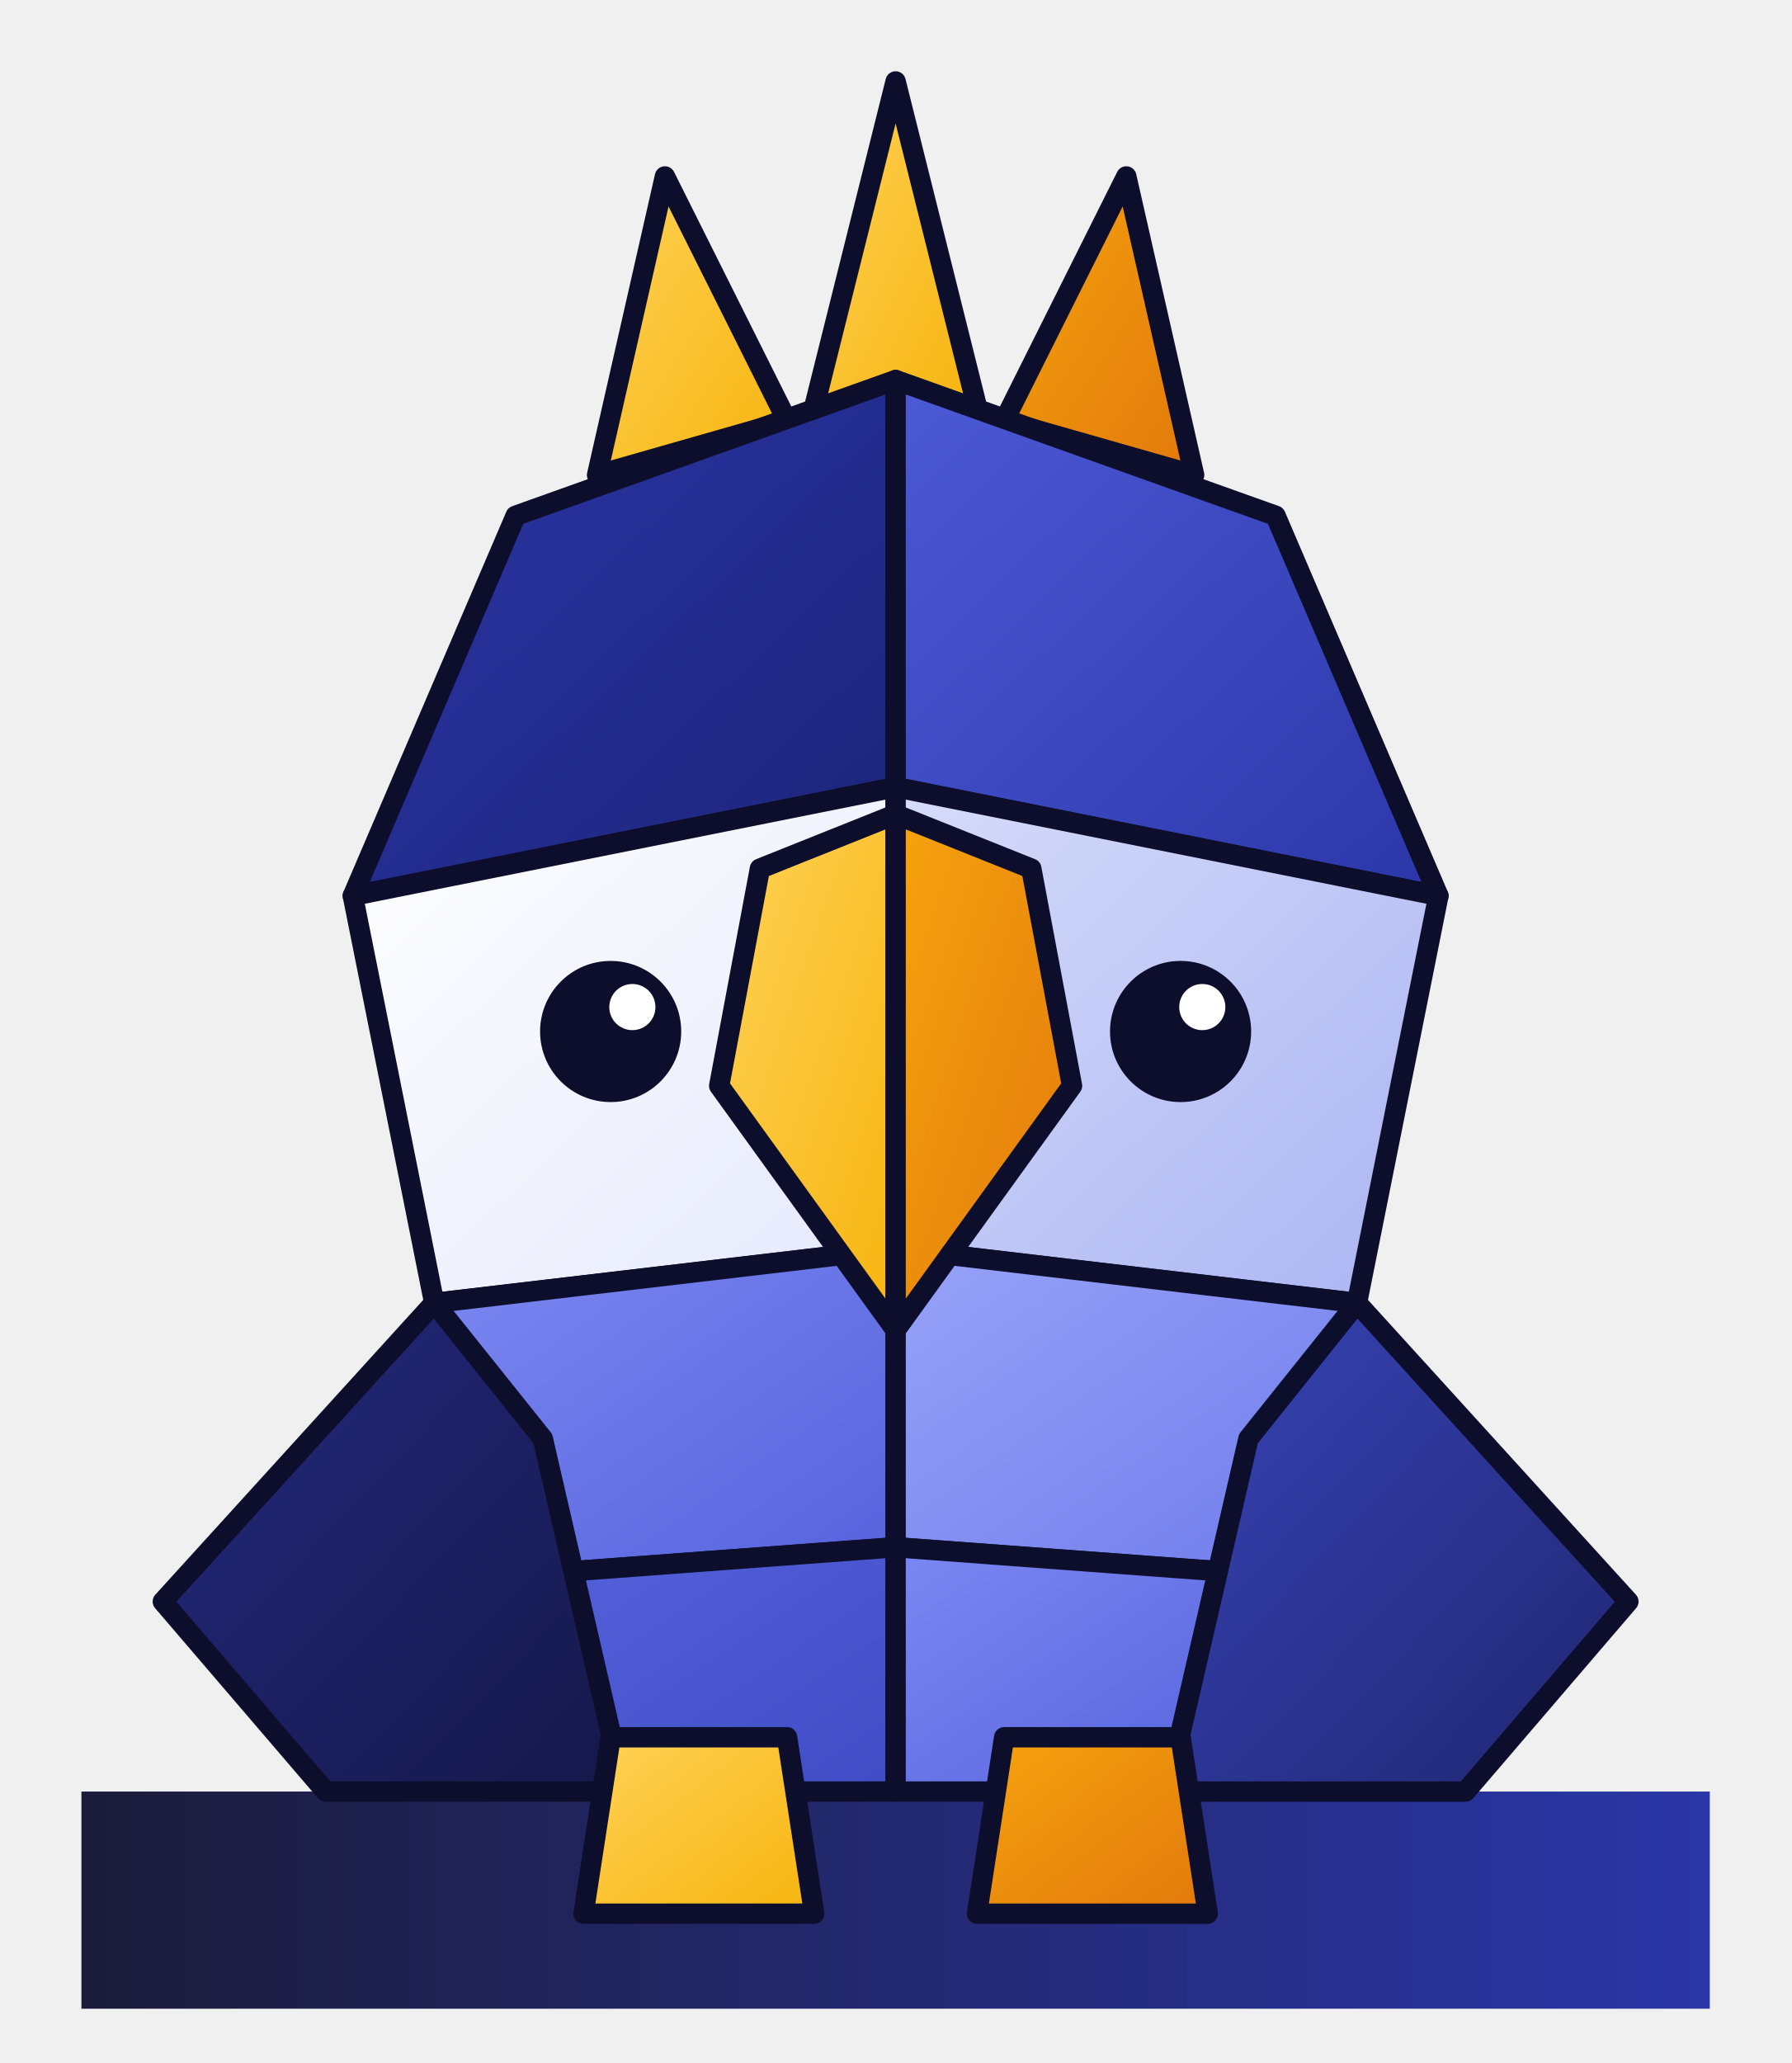
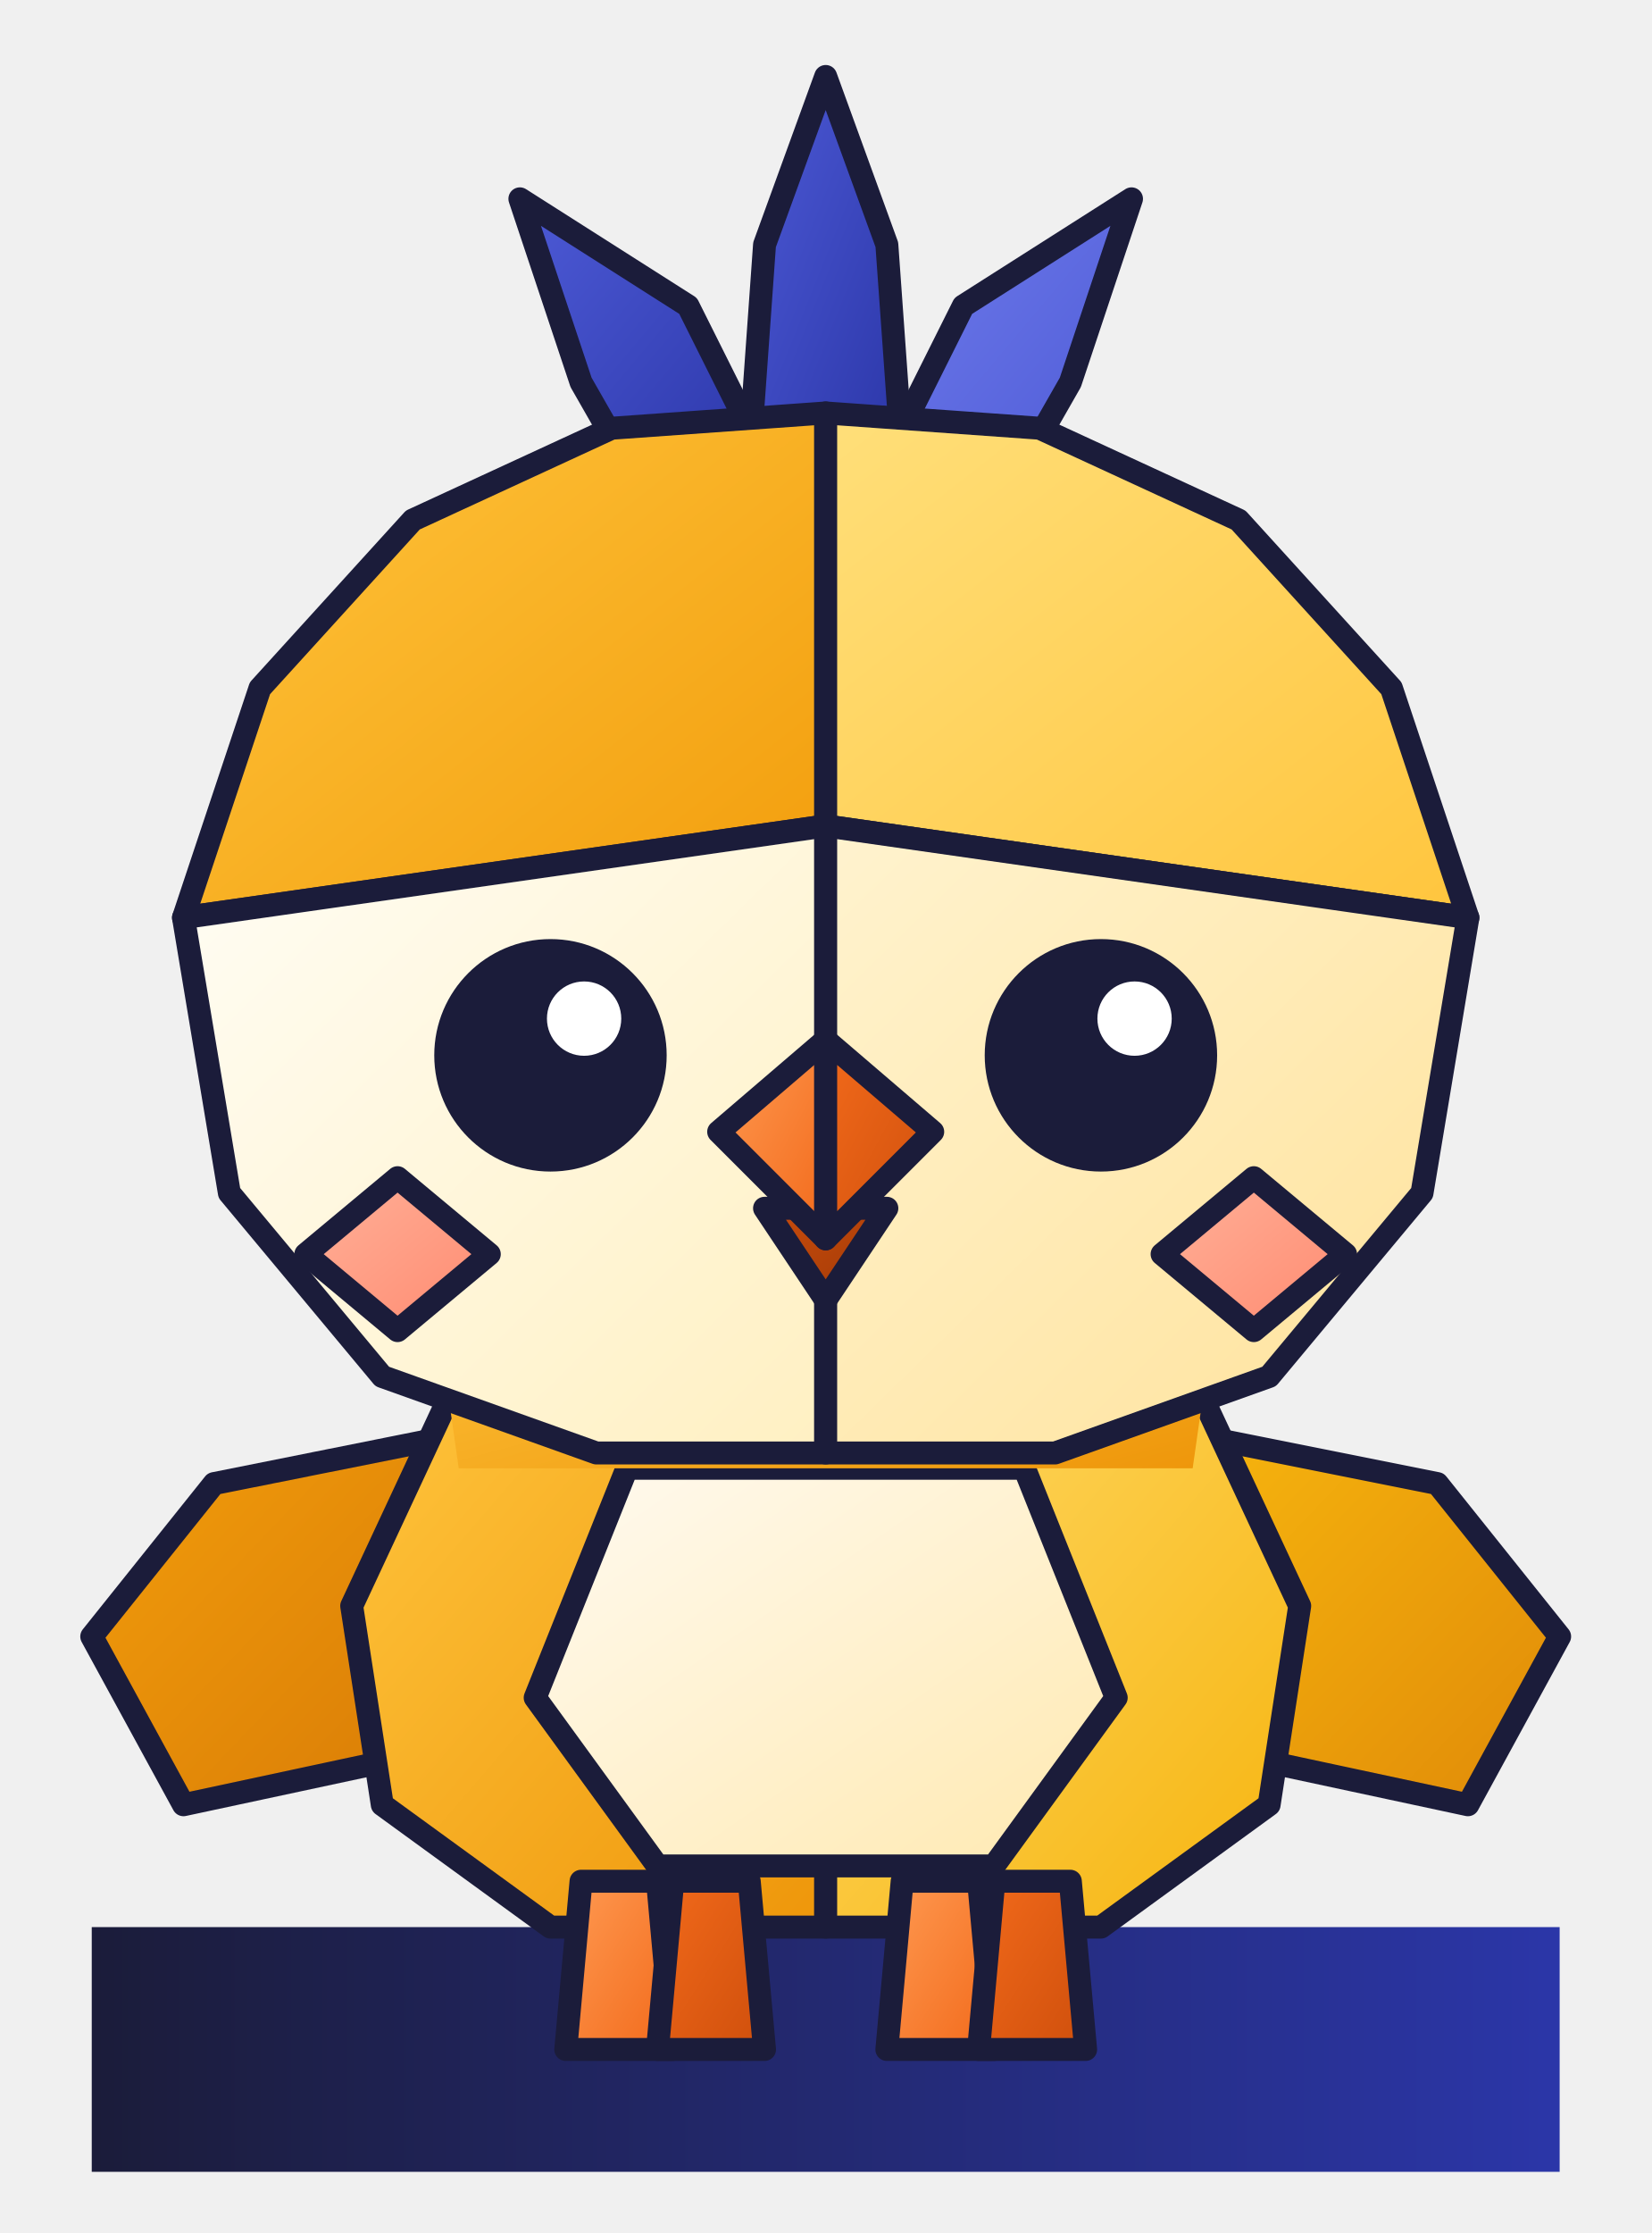
- <svg xmlns="http://www.w3.org/2000/svg" width="132" height="152" viewBox="0 0 132 152" fill="none" role="img" aria-label="Shabd">
+ <svg xmlns="http://www.w3.org/2000/svg" width="108" height="146" viewBox="0 0 108 146" fill="none" role="img" aria-label="Shabd">
  <defs>
    <linearGradient id="m-ink" x1="0" y1="0" x2="1" y2="0">
      <stop stop-color="#1b1c3a" />
      <stop offset="1" stop-color="#2b36a8" />
    </linearGradient>
-     <linearGradient id="m-headL" x1="0" y1="0" x2="1" y2="1">
-       <stop stop-color="#2b36a8" />
-       <stop offset="1" stop-color="#1c2478" />
+     <linearGradient id="m-capL" x1="0" y1="0" x2="1" y2="1">
+       <stop stop-color="#ffc53d" />
+       <stop offset="1" stop-color="#f29d0c" />
    </linearGradient>
-     <linearGradient id="m-headR" x1="0" y1="0" x2="1" y2="1">
+     <linearGradient id="m-capR" x1="0" y1="0" x2="1" y2="1">
+       <stop stop-color="#ffdf7a" />
+       <stop offset="1" stop-color="#ffc53d" />
+     </linearGradient>
+     <linearGradient id="m-faceL" x1="0" y1="0" x2="1" y2="1">
+       <stop stop-color="#fffdf5" />
+       <stop offset="1" stop-color="#fff0c2" />
+     </linearGradient>
+     <linearGradient id="m-faceR" x1="0" y1="0" x2="1" y2="1">
+       <stop stop-color="#fff3cf" />
+       <stop offset="1" stop-color="#ffe29a" />
+     </linearGradient>
+     <linearGradient id="m-blush" x1="0" y1="0" x2="1" y2="1">
+       <stop stop-color="#ffb199" />
+       <stop offset="1" stop-color="#ff8a70" />
+     </linearGradient>
+     <linearGradient id="m-bodyL" x1="0" y1="0" x2="1" y2="1">
+       <stop stop-color="#ffc53d" />
+       <stop offset="1" stop-color="#ee960a" />
+     </linearGradient>
+     <linearGradient id="m-bodyR" x1="0" y1="0" x2="1" y2="1">
+       <stop stop-color="#ffd966" />
+       <stop offset="1" stop-color="#f6b40e" />
+     </linearGradient>
+     <linearGradient id="m-belly" x1="0" y1="0" x2="1" y2="1">
+       <stop stop-color="#fffaf0" />
+       <stop offset="1" stop-color="#ffe9b0" />
+     </linearGradient>
+     <linearGradient id="m-wingL" x1="0" y1="0" x2="1" y2="1">
+       <stop stop-color="#f29d0c" />
+       <stop offset="1" stop-color="#d97c06" />
+     </linearGradient>
+     <linearGradient id="m-wingR" x1="0" y1="0" x2="1" y2="1">
+       <stop stop-color="#f6b40e" />
+       <stop offset="1" stop-color="#e08a08" />
+     </linearGradient>
+     <linearGradient id="m-tailL" x1="0" y1="0" x2="1" y2="1">
+       <stop stop-color="#e08a08" />
+       <stop offset="1" stop-color="#c56f05" />
+     </linearGradient>
+     <linearGradient id="m-tailR" x1="0" y1="0" x2="1" y2="1">
+       <stop stop-color="#f29d0c" />
+       <stop offset="1" stop-color="#d97c06" />
+     </linearGradient>
+     <linearGradient id="m-tuftL" x1="0" y1="0" x2="1" y2="1">
      <stop stop-color="#4d5ad6" />
      <stop offset="1" stop-color="#2b36a8" />
    </linearGradient>
-     <linearGradient id="m-faceL" x1="0" y1="0" x2="1" y2="1">
-       <stop stop-color="#ffffff" />
-       <stop offset="1" stop-color="#e4e8fb" />
+     <linearGradient id="m-tuftR" x1="0" y1="0" x2="1" y2="1">
+       <stop stop-color="#6f7beb" />
+       <stop offset="1" stop-color="#4d5ad6" />
    </linearGradient>
-     <linearGradient id="m-faceR" x1="0" y1="0" x2="1" y2="1">
-       <stop stop-color="#d6dcfa" />
-       <stop offset="1" stop-color="#aab4f2" />
+     <linearGradient id="m-beakL" x1="0" y1="0" x2="1" y2="1">
+       <stop stop-color="#ff9a52" />
+       <stop offset="1" stop-color="#f26a1b" />
    </linearGradient>
-     <linearGradient id="m-chestUL" x1="0" y1="0" x2="1" y2="1">
-       <stop stop-color="#7c88f2" />
-       <stop offset="1" stop-color="#5562dc" />
+     <linearGradient id="m-beakR" x1="0" y1="0" x2="1" y2="1">
+       <stop stop-color="#f26a1b" />
+       <stop offset="1" stop-color="#cf4f0c" />
    </linearGradient>
-     <linearGradient id="m-chestUR" x1="0" y1="0" x2="1" y2="1">
-       <stop stop-color="#98a3f8" />
-       <stop offset="1" stop-color="#6f7beb" />
+     <linearGradient id="m-beakLow" x1="0" y1="0" x2="1" y2="1">
+       <stop stop-color="#c94c0c" />
+       <stop offset="1" stop-color="#a13a07" />
    </linearGradient>
-     <linearGradient id="m-chestLL" x1="0" y1="0" x2="1" y2="1">
-       <stop stop-color="#5562dc" />
-       <stop offset="1" stop-color="#3f4cc4" />
+     <linearGradient id="m-footL" x1="0" y1="0" x2="1" y2="1">
+       <stop stop-color="#ff9a52" />
+       <stop offset="1" stop-color="#f26a1b" />
    </linearGradient>
-     <linearGradient id="m-chestLR" x1="0" y1="0" x2="1" y2="1">
-       <stop stop-color="#7c88f2" />
-       <stop offset="1" stop-color="#5562dc" />
+     <linearGradient id="m-footR" x1="0" y1="0" x2="1" y2="1">
+       <stop stop-color="#f26a1b" />
+       <stop offset="1" stop-color="#cf4f0c" />
    </linearGradient>
-     <linearGradient id="m-wingL" x1="0" y1="0" x2="1" y2="1">
-       <stop stop-color="#23297f" />
-       <stop offset="1" stop-color="#151849" />
-     </linearGradient>
-     <linearGradient id="m-wingR" x1="0" y1="0" x2="1" y2="1">
-       <stop stop-color="#3944b8" />
-       <stop offset="1" stop-color="#1f2670" />
-     </linearGradient>
-     <linearGradient id="m-goldL" x1="0" y1="0" x2="1" y2="1">
-       <stop stop-color="#ffd257" />
-       <stop offset="1" stop-color="#f6b40e" />
-     </linearGradient>
-     <linearGradient id="m-goldR" x1="0" y1="0" x2="1" y2="1">
-       <stop stop-color="#f6a30e" />
-       <stop offset="1" stop-color="#e2790c" />
+     <linearGradient id="m-say" x1="0" y1="0" x2="1" y2="1">
+       <stop stop-color="#6f7beb" />
+       <stop offset="1" stop-color="#3944b8" />
    </linearGradient>
  </defs>
-   <rect x="6" y="132" width="120" height="16" fill="url(#m-ink)" />
-   <path d="M58 31L49 13L44 35Z" fill="url(#m-goldL)" stroke="#0d0e2b" stroke-width="1.5" stroke-linejoin="round" />
-   <path d="M74 31L83 13L88 35Z" fill="url(#m-goldR)" stroke="#0d0e2b" stroke-width="1.5" stroke-linejoin="round" />
-   <path d="M60 30L66 6L72 30Z" fill="url(#m-goldL)" stroke="#0d0e2b" stroke-width="1.5" stroke-linejoin="round" />
-   <path d="M66 28L38 38L26 66L66 58Z" fill="url(#m-headL)" stroke="#0d0e2b" stroke-width="1.5" stroke-linejoin="round" />
-   <path d="M66 28L94 38L106 66L66 58Z" fill="url(#m-headR)" stroke="#0d0e2b" stroke-width="1.5" stroke-linejoin="round" />
-   <path d="M26 66L66 58L66 92L32 96Z" fill="url(#m-faceL)" stroke="#0d0e2b" stroke-width="1.5" stroke-linejoin="round" />
-   <path d="M106 66L66 58L66 92L100 96Z" fill="url(#m-faceR)" stroke="#0d0e2b" stroke-width="1.5" stroke-linejoin="round" />
-   <path d="M32 96L66 92L66 114L39 116Z" fill="url(#m-chestUL)" stroke="#0d0e2b" stroke-width="1.5" stroke-linejoin="round" />
-   <path d="M100 96L66 92L66 114L93 116Z" fill="url(#m-chestUR)" stroke="#0d0e2b" stroke-width="1.5" stroke-linejoin="round" />
-   <path d="M39 116L66 114L66 132L46 132Z" fill="url(#m-chestLL)" stroke="#0d0e2b" stroke-width="1.5" stroke-linejoin="round" />
-   <path d="M93 116L66 114L66 132L86 132Z" fill="url(#m-chestLR)" stroke="#0d0e2b" stroke-width="1.5" stroke-linejoin="round" />
-   <path d="M32 96L12 118L24 132L46 132L40 106Z" fill="url(#m-wingL)" stroke="#0d0e2b" stroke-width="1.5" stroke-linejoin="round" />
-   <path d="M100 96L120 118L108 132L86 132L92 106Z" fill="url(#m-wingR)" stroke="#0d0e2b" stroke-width="1.5" stroke-linejoin="round" />
-   <path d="M56 64L66 60L66 98L53 80Z" fill="url(#m-goldL)" stroke="#0d0e2b" stroke-width="1.5" stroke-linejoin="round" />
-   <path d="M66 60L76 64L79 80L66 98Z" fill="url(#m-goldR)" stroke="#0d0e2b" stroke-width="1.5" stroke-linejoin="round" />
-   <circle cx="45" cy="76" r="5.2" fill="#0d0e2b" />
-   <circle cx="46.6" cy="74.2" r="1.7" fill="#ffffff" />
-   <circle cx="87" cy="76" r="5.2" fill="#0d0e2b" />
-   <circle cx="88.6" cy="74.2" r="1.7" fill="#ffffff" />
-   <path d="M45 128L58 128L60 141L43 141Z" fill="url(#m-goldL)" stroke="#0d0e2b" stroke-width="1.5" stroke-linejoin="round" />
-   <path d="M87 128L74 128L72 141L89 141Z" fill="url(#m-goldR)" stroke="#0d0e2b" stroke-width="1.5" stroke-linejoin="round" />
+   <rect x="6" y="126" width="96" height="16" fill="url(#m-ink)" />
+   <g>
+     <path class="sb-wing sb-wing-0" d="M29 94L14 97L6 107L12 118L26 115Z" fill="url(#m-wingL)" stroke="#1b1c3a" stroke-width="1.5" stroke-linejoin="round" />
+     <path class="sb-wing sb-wing-1" d="M79 94L94 97L102 107L96 118L82 115Z" fill="url(#m-wingR)" stroke="#1b1c3a" stroke-width="1.5" stroke-linejoin="round" />
+     <path d="M30 90L54 90L54 126L36 126L25 118L23 105Z" fill="url(#m-bodyL)" stroke="#1b1c3a" stroke-width="1.5" stroke-linejoin="round" />
+     <path d="M78 90L54 90L54 126L72 126L83 118L85 105Z" fill="url(#m-bodyR)" stroke="#1b1c3a" stroke-width="1.5" stroke-linejoin="round" />
+     <path d="M41 96L67 96L73 111L65 122L43 122L35 111Z" fill="url(#m-belly)" stroke="#1b1c3a" stroke-width="1.5" stroke-linejoin="round" />
+     <path d="M28 82L80 82L78 96L30 96Z" fill="url(#m-bodyL)" />
+   </g>
+   <g class="sb-head">
+     <path class="sb-tuft sb-tuft-0" d="M50 30L45 20L34 13L38 25L42 32Z" fill="url(#m-tuftL)" stroke="#1b1c3a" stroke-width="1.5" stroke-linejoin="round" />
+     <path class="sb-tuft sb-tuft-1" d="M58 30L63 20L74 13L70 25L66 32Z" fill="url(#m-tuftR)" stroke="#1b1c3a" stroke-width="1.5" stroke-linejoin="round" />
+     <path class="sb-tuft sb-tuft-2" d="M49 30L50 16L54 5L58 16L59 30Z" fill="url(#m-tuftL)" stroke="#1b1c3a" stroke-width="1.5" stroke-linejoin="round" />
+     <path d="M54 27L40 28L27 34L17 45L12 60L54 54Z" fill="url(#m-capL)" stroke="#1b1c3a" stroke-width="1.5" stroke-linejoin="round" />
+     <path d="M54 27L68 28L81 34L91 45L96 60L54 54Z" fill="url(#m-capR)" stroke="#1b1c3a" stroke-width="1.5" stroke-linejoin="round" />
+     <path d="M12 60L54 54L54 95L39 95L25 90L15 78Z" fill="url(#m-faceL)" stroke="#1b1c3a" stroke-width="1.5" stroke-linejoin="round" />
+     <path d="M96 60L54 54L54 95L69 95L83 90L93 78Z" fill="url(#m-faceR)" stroke="#1b1c3a" stroke-width="1.5" stroke-linejoin="round" />
+     <path d="M20 82L26 77L32 82L26 87Z" fill="url(#m-blush)" stroke="#1b1c3a" stroke-width="1.5" stroke-linejoin="round" />
+     <path d="M88 82L82 77L76 82L82 87Z" fill="url(#m-blush)" stroke="#1b1c3a" stroke-width="1.5" stroke-linejoin="round" />
+     <g class="sb-beak-lower">
+       <path d="M50 79L58 79L54 85Z" fill="url(#m-beakLow)" stroke="#1b1c3a" stroke-width="1.5" stroke-linejoin="round" />
+     </g>
+     <path d="M47 74L54 68L54 81Z" fill="url(#m-beakL)" stroke="#1b1c3a" stroke-width="1.5" stroke-linejoin="round" />
+     <path d="M54 68L61 74L54 81Z" fill="url(#m-beakR)" stroke="#1b1c3a" stroke-width="1.5" stroke-linejoin="round" />
+     <g class="sb-eye sb-eye-0">
+       <circle cx="36" cy="69" r="7.6" fill="#1b1c3a" />
+       <circle cx="38.2" cy="66.6" r="2.43" fill="#ffffff" />
+     </g>
+     <g class="sb-eye sb-eye-1">
+       <circle cx="72" cy="69" r="7.6" fill="#1b1c3a" />
+       <circle cx="74.2" cy="66.6" r="2.43" fill="#ffffff" />
+     </g>
+   </g>
+   <g>
+     <path d="M38 123L43 123L44 134L37 134Z" fill="url(#m-footL)" stroke="#1b1c3a" stroke-width="1.5" stroke-linejoin="round" />
+     <path d="M44 123L49 123L50 134L43 134Z" fill="url(#m-footR)" stroke="#1b1c3a" stroke-width="1.5" stroke-linejoin="round" />
+     <path d="M64 123L59 123L58 134L65 134Z" fill="url(#m-footL)" stroke="#1b1c3a" stroke-width="1.5" stroke-linejoin="round" />
+     <path d="M70 123L65 123L64 134L71 134Z" fill="url(#m-footR)" stroke="#1b1c3a" stroke-width="1.5" stroke-linejoin="round" />
+   </g>
</svg>
